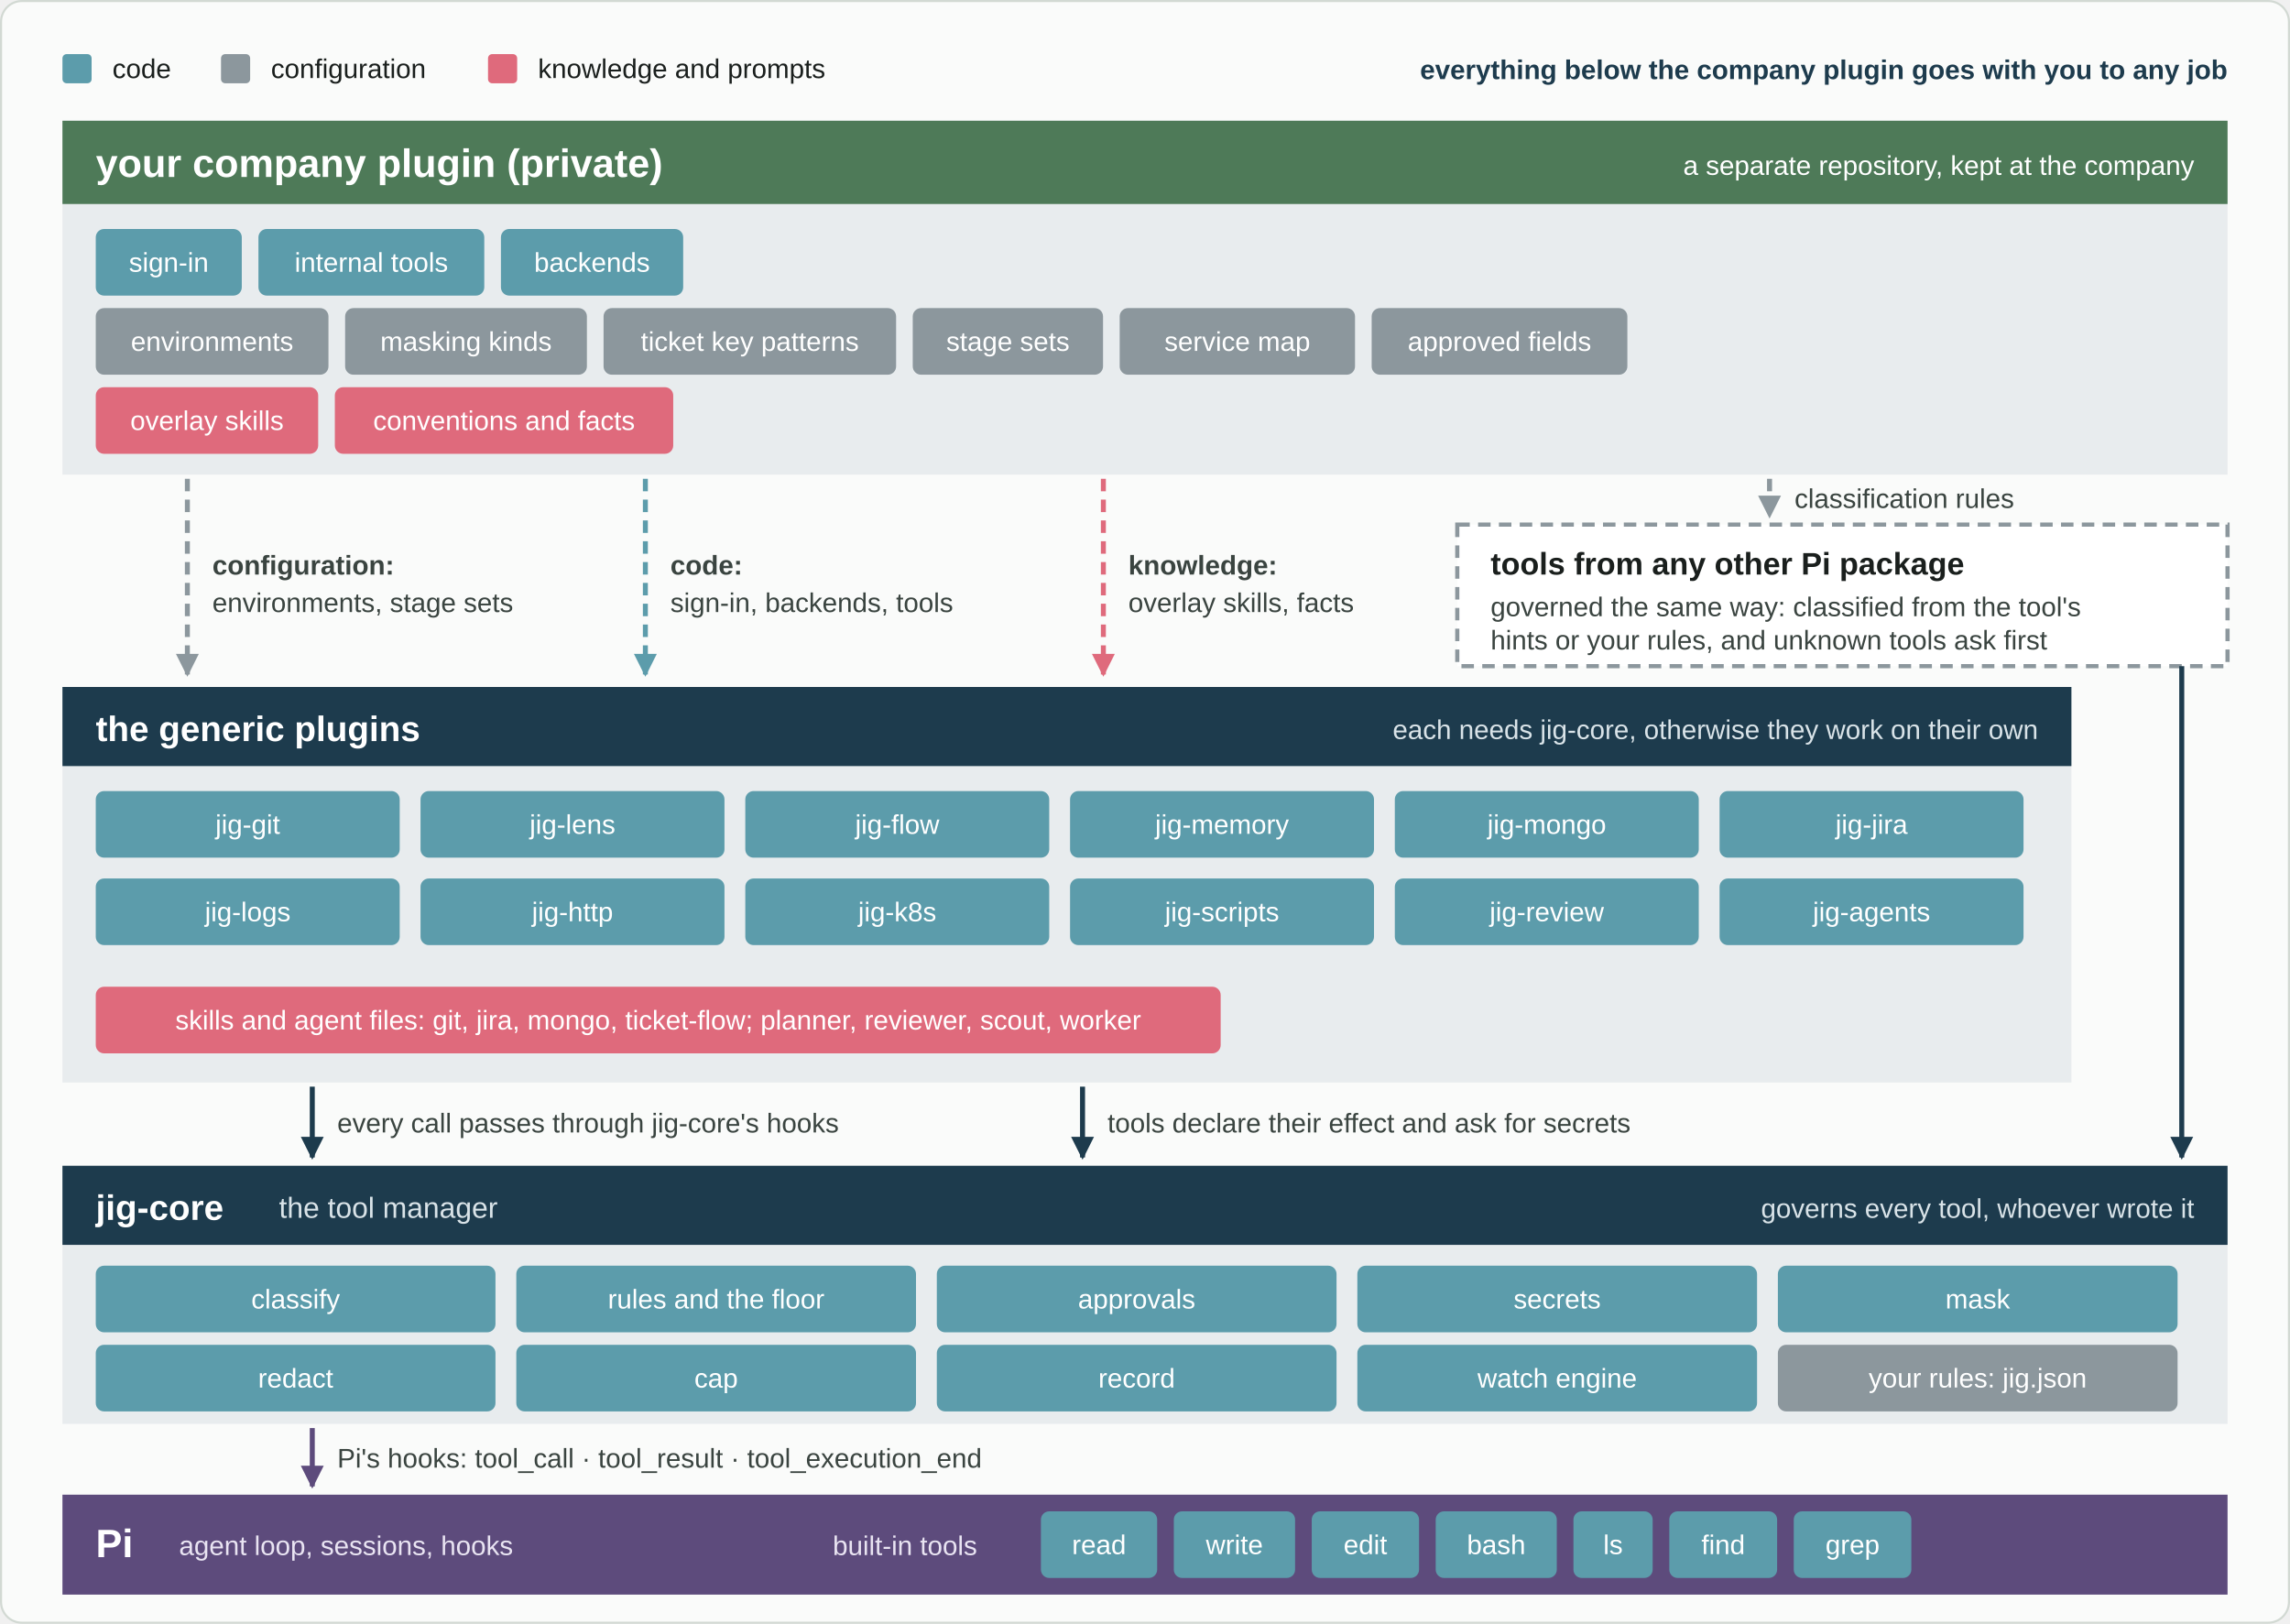
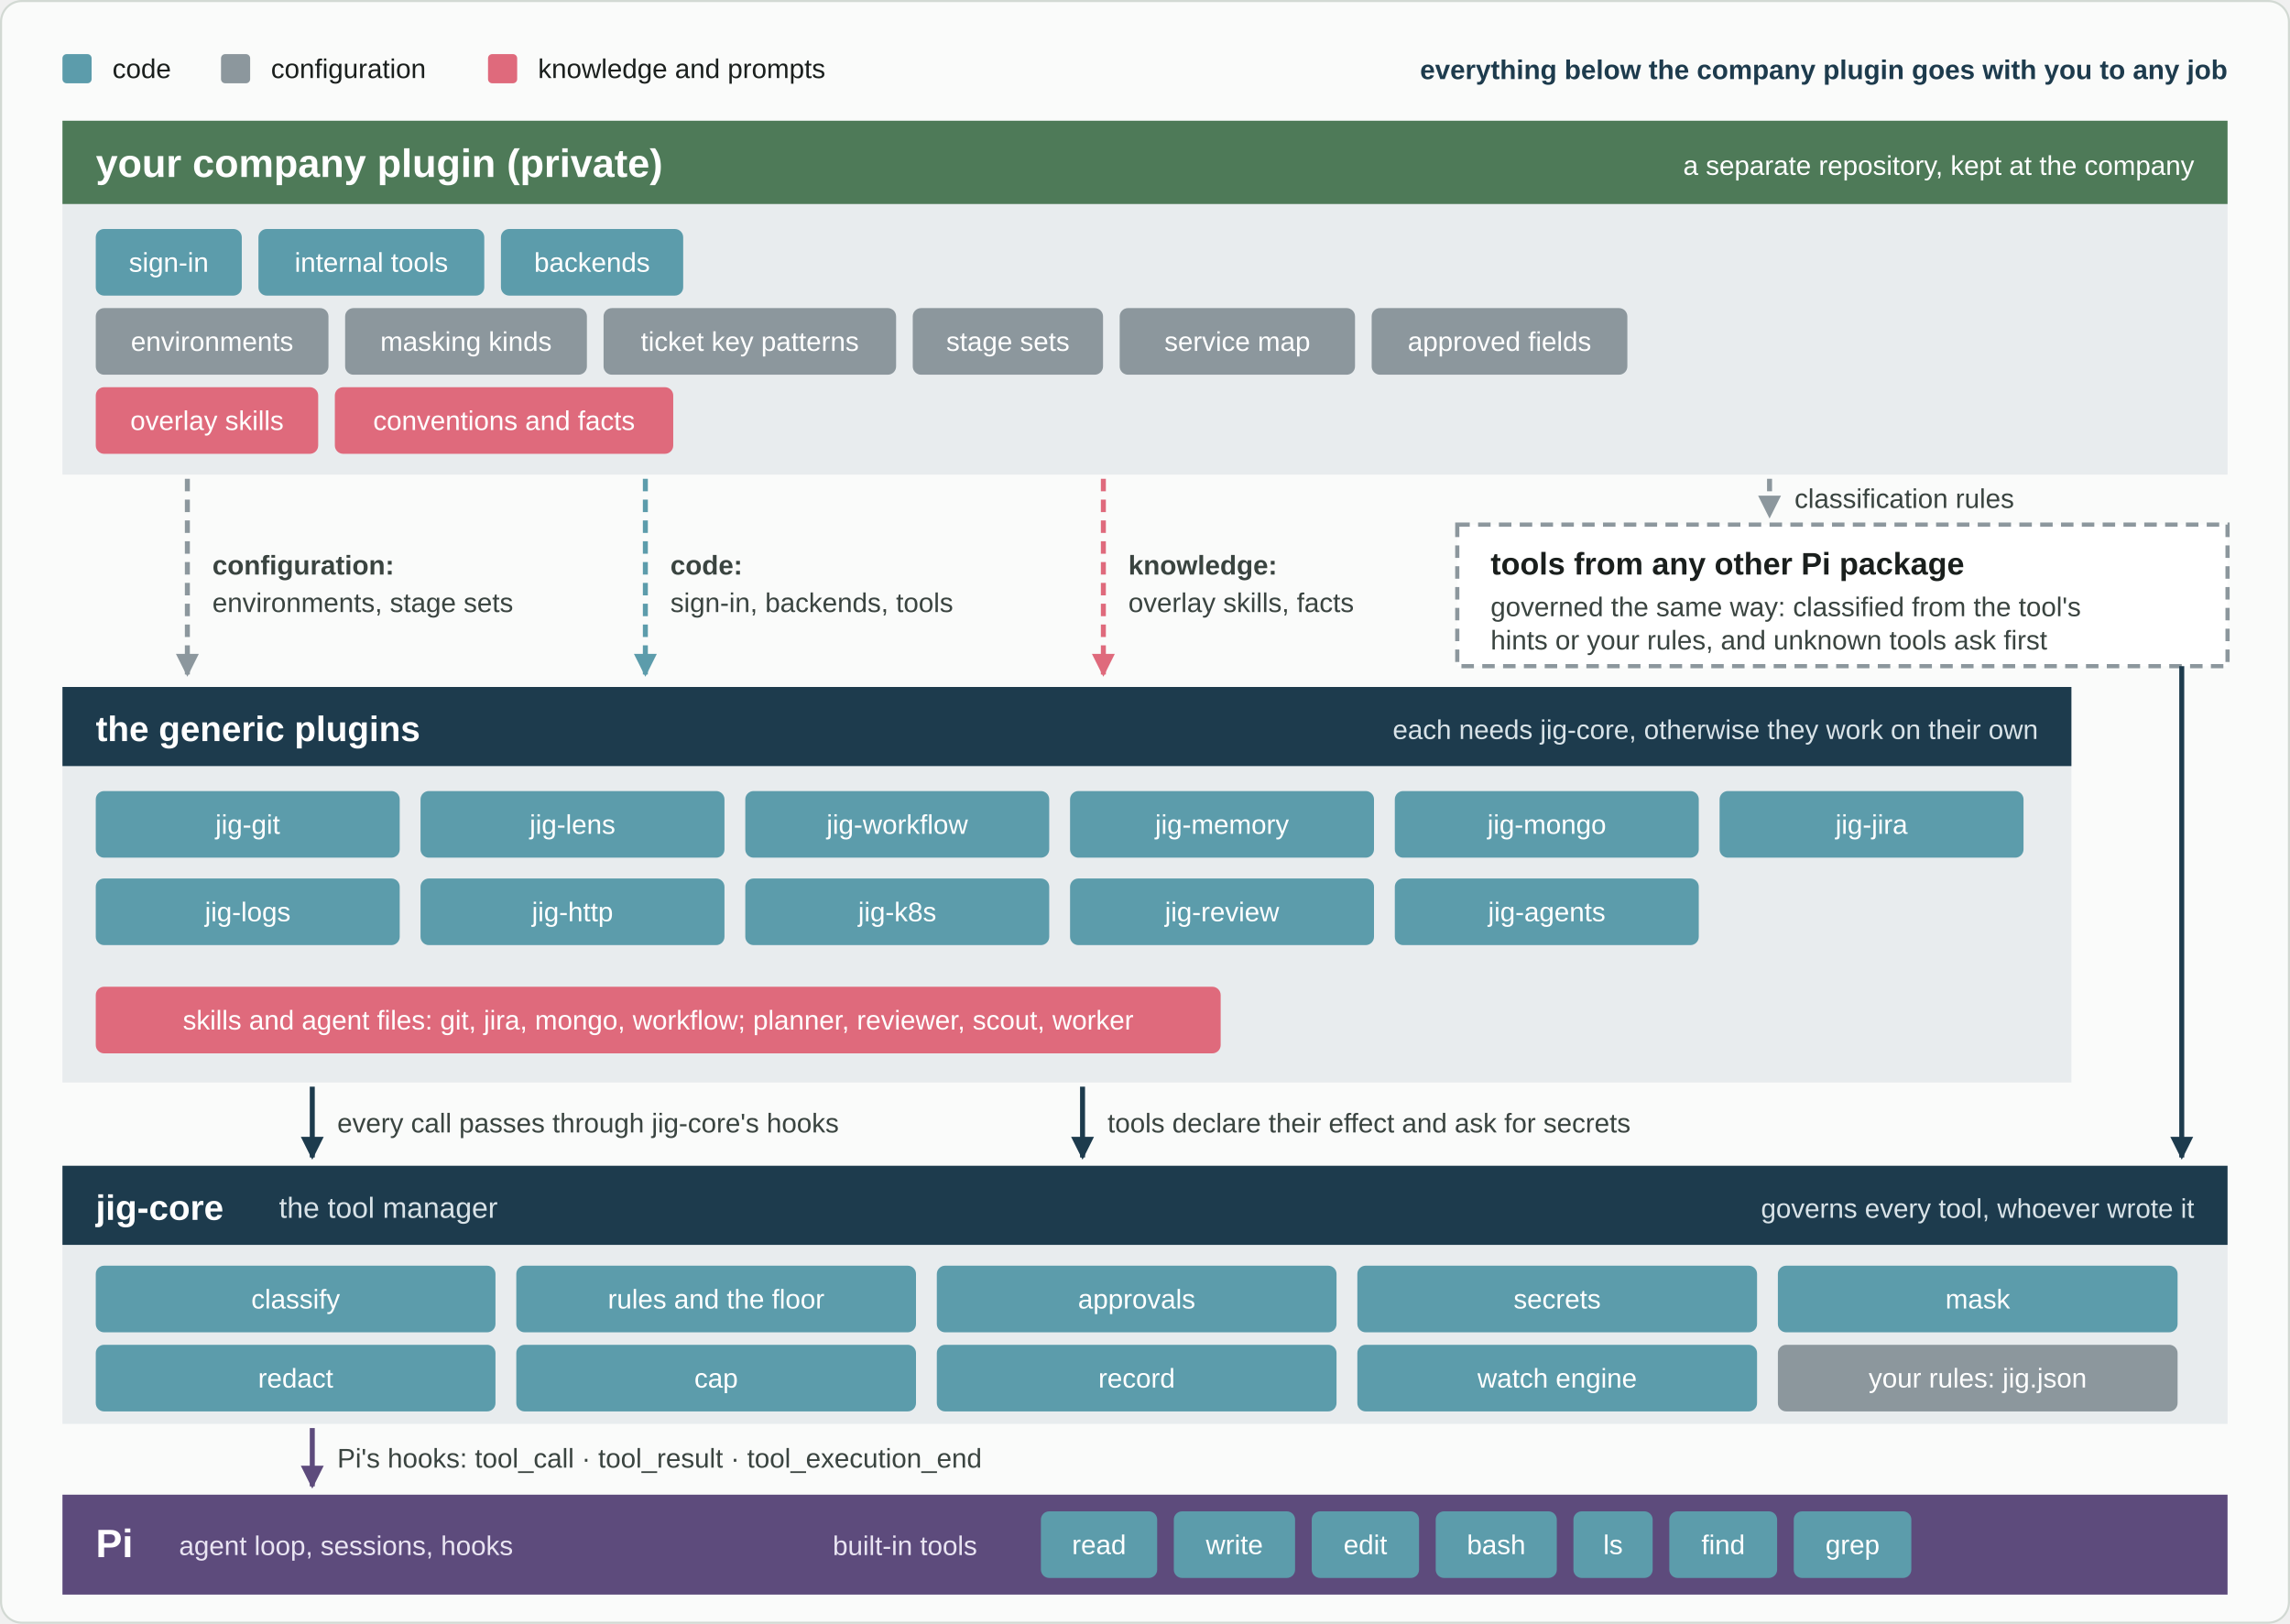
<svg xmlns="http://www.w3.org/2000/svg" width="1100" height="780" viewBox="0 0 1100 780" role="img" aria-label="Layers, bottom to top. Pi with its built-in tools: read, write, edit, bash, ls, find and grep. Above it jig-core, the tool manager: classify, rules and the floor, approvals, secrets, mask, redact, cap, record and the watch engine. Above that the twelve generic plugins, and the tools of any other Pi package, governed the same way. On top, the private company plugin with environments, sign-in, internal tools, backends and knowledge. Everything below the company plugin goes with you to any job." font-family="IBM Plex Sans, Segoe UI, Arial, sans-serif">
  <rect x="0.5" y="0.5" width="1099" height="779" rx="10" fill="#FAFBFA" stroke="#D2D9D3" />
  <defs>
    <marker id="lives-head-8c979d-11" viewBox="0 0 10 10" refX="9" refY="5" markerUnits="userSpaceOnUse" markerWidth="11" markerHeight="11" orient="auto">
      <path d="M0,0 L10,5 L0,10 z" fill="#8C979D" />
    </marker>
    <marker id="lives-head-5c9cab-11" viewBox="0 0 10 10" refX="9" refY="5" markerUnits="userSpaceOnUse" markerWidth="11" markerHeight="11" orient="auto">
      <path d="M0,0 L10,5 L0,10 z" fill="#5C9CAB" />
    </marker>
    <marker id="lives-head-df6a7c-11" viewBox="0 0 10 10" refX="9" refY="5" markerUnits="userSpaceOnUse" markerWidth="11" markerHeight="11" orient="auto">
      <path d="M0,0 L10,5 L0,10 z" fill="#DF6A7C" />
    </marker>
    <marker id="lives-head-1d3b4d-11" viewBox="0 0 10 10" refX="9" refY="5" markerUnits="userSpaceOnUse" markerWidth="11" markerHeight="11" orient="auto">
      <path d="M0,0 L10,5 L0,10 z" fill="#1D3B4D" />
    </marker>
    <marker id="lives-head-5d4b7c-11" viewBox="0 0 10 10" refX="9" refY="5" markerUnits="userSpaceOnUse" markerWidth="11" markerHeight="11" orient="auto">
      <path d="M0,0 L10,5 L0,10 z" fill="#5D4B7C" />
    </marker>
  </defs>
  <rect x="30" y="26" width="14" height="14" rx="2" fill="#5C9CAB" />
  <text x="54" y="37.5" font-size="13" fill="#1A1F1D">code</text>
  <rect x="106.16" y="26" width="14" height="14" rx="2" fill="#8C979D" />
  <text x="130.16" y="37.5" font-size="13" fill="#1A1F1D">configuration</text>
  <rect x="234.42" y="26" width="14" height="14" rx="2" fill="#DF6A7C" />
  <text x="258.42" y="37.5" font-size="13" fill="#1A1F1D">knowledge and prompts</text>
  <text x="1070" y="38" font-size="13" fill="#1D3B4D" font-weight="700" text-anchor="end">everything below the company plugin goes with you to any job</text>
  <rect x="30" y="58" width="1040" height="170" fill="#E8ECEE" />
  <rect x="30" y="58" width="1040" height="40" fill="#4E7A58" />
  <text x="46" y="85" font-size="19" fill="#FFFFFF" font-weight="700">your company plugin (private)</text>
  <text x="1054" y="84" font-size="13" fill="#FFFFFF" text-anchor="end">a separate repository, kept at the company</text>
  <rect x="46" y="110" width="70.14" height="32" rx="4" fill="#5C9CAB" />
  <text x="81.07" y="130.55" font-size="13" fill="#FFFFFF" text-anchor="middle">sign-in</text>
  <rect x="124.14" y="110" width="108.48" height="32" rx="4" fill="#5C9CAB" />
  <text x="178.38" y="130.55" font-size="13" fill="#FFFFFF" text-anchor="middle">internal tools</text>
  <rect x="240.62" y="110" width="87.55" height="32" rx="4" fill="#5C9CAB" />
  <text x="284.39" y="130.55" font-size="13" fill="#FFFFFF" text-anchor="middle">backends</text>
  <rect x="46" y="148" width="111.78" height="32" rx="4" fill="#8C979D" />
  <text x="101.89" y="168.55" font-size="13" fill="#FFFFFF" text-anchor="middle">environments</text>
  <rect x="165.78" y="148" width="116.14" height="32" rx="4" fill="#8C979D" />
  <text x="223.85" y="168.55" font-size="13" fill="#FFFFFF" text-anchor="middle">masking kinds</text>
  <rect x="289.92" y="148" width="140.52" height="32" rx="4" fill="#8C979D" />
  <text x="360.18" y="168.55" font-size="13" fill="#FFFFFF" text-anchor="middle">ticket key patterns</text>
  <rect x="438.44" y="148" width="91.4" height="32" rx="4" fill="#8C979D" />
  <text x="484.14" y="168.55" font-size="13" fill="#FFFFFF" text-anchor="middle">stage sets</text>
  <rect x="537.84" y="148" width="113.04" height="32" rx="4" fill="#8C979D" />
  <text x="594.36" y="168.55" font-size="13" fill="#FFFFFF" text-anchor="middle">service map</text>
  <rect x="658.88" y="148" width="122.82" height="32" rx="4" fill="#8C979D" />
  <text x="720.29" y="168.55" font-size="13" fill="#FFFFFF" text-anchor="middle">approved fields</text>
  <rect x="46" y="186" width="106.84" height="32" rx="4" fill="#DF6A7C" />
  <text x="99.42" y="206.55" font-size="13" fill="#FFFFFF" text-anchor="middle">overlay skills</text>
  <rect x="160.84" y="186" width="162.55" height="32" rx="4" fill="#DF6A7C" />
  <text x="242.12" y="206.55" font-size="13" fill="#FFFFFF" text-anchor="middle">conventions and facts</text>
  <path d="M90 230 V324" fill="none" stroke="#8C979D" stroke-width="2.4" stroke-dasharray="6 4" marker-end="url(#lives-head-8c979d-11)" />
  <text x="102" y="276" font-size="13" fill="#3A4440" font-weight="700">configuration:</text>
  <text x="102" y="294" font-size="13" fill="#3A4440">environments, stage sets</text>
  <path d="M310 230 V324" fill="none" stroke="#5C9CAB" stroke-width="2.4" stroke-dasharray="6 4" marker-end="url(#lives-head-5c9cab-11)" />
  <text x="322" y="276" font-size="13" fill="#3A4440" font-weight="700">code:</text>
  <text x="322" y="294" font-size="13" fill="#3A4440">sign-in, backends, tools</text>
  <path d="M530 230 V324" fill="none" stroke="#DF6A7C" stroke-width="2.4" stroke-dasharray="6 4" marker-end="url(#lives-head-df6a7c-11)" />
  <text x="542" y="276" font-size="13" fill="#3A4440" font-weight="700">knowledge:</text>
  <text x="542" y="294" font-size="13" fill="#3A4440">overlay skills, facts</text>
  <path d="M850 230 V248" fill="none" stroke="#8C979D" stroke-width="2.4" stroke-dasharray="6 4" marker-end="url(#lives-head-8c979d-11)" />
  <text x="862" y="244" font-size="13" fill="#3A4440">classification rules</text>
  <rect x="700" y="252" width="370" height="68" fill="#FFFFFF" stroke="#8C979D" stroke-width="2" stroke-dasharray="6 4" />
  <text x="716" y="276" font-size="15" fill="#1A1F1D" font-weight="700">tools from any other Pi package</text>
  <text x="716" y="296" font-size="13" fill="#3A4440">governed the same way: classified from the tool's</text>
  <text x="716" y="312" font-size="13" fill="#3A4440">hints or your rules, and unknown tools ask first</text>
  <rect x="30" y="330" width="965" height="190" fill="#E8ECEE" />
  <rect x="30" y="330" width="965" height="38" fill="#1D3B4D" />
  <text x="46" y="356" font-size="17" fill="#FFFFFF" font-weight="700">the generic plugins</text>
  <text x="979" y="355" font-size="13" fill="#D9E3E8" text-anchor="end">each needs jig-core, otherwise they work on their own</text>
  <rect x="46" y="380" width="146" height="32" rx="4" fill="#5C9CAB" />
  <text x="119" y="400.55" font-size="13" fill="#FFFFFF" text-anchor="middle">jig-git</text>
  <rect x="202" y="380" width="146" height="32" rx="4" fill="#5C9CAB" />
  <text x="275" y="400.55" font-size="13" fill="#FFFFFF" text-anchor="middle">jig-lens</text>
  <rect x="358" y="380" width="146" height="32" rx="4" fill="#5C9CAB" />
-   <text x="431" y="400.55" font-size="13" fill="#FFFFFF" text-anchor="middle">jig-flow</text>
+   <text x="431" y="400.55" font-size="13" fill="#FFFFFF" text-anchor="middle">jig-workflow</text>
  <rect x="514" y="380" width="146" height="32" rx="4" fill="#5C9CAB" />
  <text x="587" y="400.55" font-size="13" fill="#FFFFFF" text-anchor="middle">jig-memory</text>
  <rect x="670" y="380" width="146" height="32" rx="4" fill="#5C9CAB" />
  <text x="743" y="400.55" font-size="13" fill="#FFFFFF" text-anchor="middle">jig-mongo</text>
  <rect x="826" y="380" width="146" height="32" rx="4" fill="#5C9CAB" />
  <text x="899" y="400.55" font-size="13" fill="#FFFFFF" text-anchor="middle">jig-jira</text>
  <rect x="46" y="422" width="146" height="32" rx="4" fill="#5C9CAB" />
  <text x="119" y="442.55" font-size="13" fill="#FFFFFF" text-anchor="middle">jig-logs</text>
  <rect x="202" y="422" width="146" height="32" rx="4" fill="#5C9CAB" />
  <text x="275" y="442.55" font-size="13" fill="#FFFFFF" text-anchor="middle">jig-http</text>
  <rect x="358" y="422" width="146" height="32" rx="4" fill="#5C9CAB" />
  <text x="431" y="442.55" font-size="13" fill="#FFFFFF" text-anchor="middle">jig-k8s</text>
  <rect x="514" y="422" width="146" height="32" rx="4" fill="#5C9CAB" />
-   <text x="587" y="442.55" font-size="13" fill="#FFFFFF" text-anchor="middle">jig-scripts</text>
+   <text x="587" y="442.55" font-size="13" fill="#FFFFFF" text-anchor="middle">jig-review</text>
  <rect x="670" y="422" width="146" height="32" rx="4" fill="#5C9CAB" />
-   <text x="743" y="442.55" font-size="13" fill="#FFFFFF" text-anchor="middle">jig-review</text>
-   <rect x="826" y="422" width="146" height="32" rx="4" fill="#5C9CAB" />
-   <text x="899" y="442.55" font-size="13" fill="#FFFFFF" text-anchor="middle">jig-agents</text>
+   <text x="743" y="442.55" font-size="13" fill="#FFFFFF" text-anchor="middle">jig-agents</text>
  <rect x="46" y="474" width="540.35" height="32" rx="4" fill="#DF6A7C" />
-   <text x="316.17" y="494.55" font-size="13" fill="#FFFFFF" text-anchor="middle">skills and agent files: git, jira, mongo, ticket-flow; planner, reviewer, scout, worker</text>
+   <text x="316.17" y="494.55" font-size="13" fill="#FFFFFF" text-anchor="middle">skills and agent files: git, jira, mongo, workflow; planner, reviewer, scout, worker</text>
  <path d="M150 522 V556" fill="none" stroke="#1D3B4D" stroke-width="2.4" marker-end="url(#lives-head-1d3b4d-11)" />
  <path d="M520 522 V556" fill="none" stroke="#1D3B4D" stroke-width="2.4" marker-end="url(#lives-head-1d3b4d-11)" />
  <path d="M1048 320 V556" fill="none" stroke="#1D3B4D" stroke-width="2.4" marker-end="url(#lives-head-1d3b4d-11)" />
  <text x="162" y="544" font-size="13" fill="#3A4440">every call passes through jig-core's hooks</text>
  <text x="532" y="544" font-size="13" fill="#3A4440">tools declare their effect and ask for secrets</text>
  <rect x="30" y="560" width="1040" height="124" fill="#E8ECEE" />
  <rect x="30" y="560" width="1040" height="38" fill="#1D3B4D" />
  <text x="46" y="586" font-size="17" fill="#FFFFFF" font-weight="700">jig-core</text>
  <text x="134" y="585" font-size="14" fill="#D9E3E8">the tool manager</text>
  <text x="1054" y="585" font-size="13" fill="#D9E3E8" text-anchor="end">governs every tool, whoever wrote it</text>
  <rect x="46" y="608" width="192" height="32" rx="4" fill="#5C9CAB" />
  <text x="142" y="628.55" font-size="13" fill="#FFFFFF" text-anchor="middle">classify</text>
  <rect x="248" y="608" width="192" height="32" rx="4" fill="#5C9CAB" />
  <text x="344" y="628.55" font-size="13" fill="#FFFFFF" text-anchor="middle">rules and the floor</text>
  <rect x="450" y="608" width="192" height="32" rx="4" fill="#5C9CAB" />
  <text x="546" y="628.55" font-size="13" fill="#FFFFFF" text-anchor="middle">approvals</text>
  <rect x="652" y="608" width="192" height="32" rx="4" fill="#5C9CAB" />
  <text x="748" y="628.55" font-size="13" fill="#FFFFFF" text-anchor="middle">secrets</text>
  <rect x="854" y="608" width="192" height="32" rx="4" fill="#5C9CAB" />
  <text x="950" y="628.55" font-size="13" fill="#FFFFFF" text-anchor="middle">mask</text>
  <rect x="46" y="646" width="192" height="32" rx="4" fill="#5C9CAB" />
  <text x="142" y="666.55" font-size="13" fill="#FFFFFF" text-anchor="middle">redact</text>
  <rect x="248" y="646" width="192" height="32" rx="4" fill="#5C9CAB" />
  <text x="344" y="666.55" font-size="13" fill="#FFFFFF" text-anchor="middle">cap</text>
  <rect x="450" y="646" width="192" height="32" rx="4" fill="#5C9CAB" />
  <text x="546" y="666.55" font-size="13" fill="#FFFFFF" text-anchor="middle">record</text>
  <rect x="652" y="646" width="192" height="32" rx="4" fill="#5C9CAB" />
  <text x="748" y="666.55" font-size="13" fill="#FFFFFF" text-anchor="middle">watch engine</text>
  <rect x="854" y="646" width="192" height="32" rx="4" fill="#8C979D" />
  <text x="950" y="666.5" font-size="13" fill="#FFFFFF" text-anchor="middle">your rules: jig.json</text>
  <path d="M150 686 V714" fill="none" stroke="#5D4B7C" stroke-width="2.4" marker-end="url(#lives-head-5d4b7c-11)" />
  <text x="162" y="705" font-size="13" fill="#3A4440">Pi's hooks:  tool_call · tool_result · tool_execution_end</text>
  <rect x="30" y="718" width="1040" height="48" fill="#5D4B7C" />
  <text x="46" y="748" font-size="19" fill="#FFFFFF" font-weight="700">Pi</text>
  <text x="86" y="747" font-size="13" fill="#E9E4F2">agent loop, sessions, hooks</text>
  <text x="400" y="747" font-size="13" fill="#E9E4F2">built-in tools</text>
  <rect x="500" y="726" width="55.84" height="32" rx="4" fill="#5C9CAB" />
  <text x="527.92" y="746.55" font-size="13" fill="#FFFFFF" text-anchor="middle">read</text>
  <rect x="563.84" y="726" width="58.25" height="32" rx="4" fill="#5C9CAB" />
  <text x="592.96" y="746.55" font-size="13" fill="#FFFFFF" text-anchor="middle">write</text>
  <rect x="630.09" y="726" width="51.55" height="32" rx="4" fill="#5C9CAB" />
  <text x="655.86" y="746.55" font-size="13" fill="#FFFFFF" text-anchor="middle">edit</text>
  <rect x="689.64" y="726" width="58.16" height="32" rx="4" fill="#5C9CAB" />
  <text x="718.72" y="746.55" font-size="13" fill="#FFFFFF" text-anchor="middle">bash</text>
  <rect x="755.8" y="726" width="38.05" height="32" rx="4" fill="#5C9CAB" />
  <text x="774.82" y="746.55" font-size="13" fill="#FFFFFF" text-anchor="middle">ls</text>
  <rect x="801.85" y="726" width="51.79" height="32" rx="4" fill="#5C9CAB" />
  <text x="827.74" y="746.55" font-size="13" fill="#FFFFFF" text-anchor="middle">find</text>
  <rect x="861.63" y="726" width="56.48" height="32" rx="4" fill="#5C9CAB" />
  <text x="889.87" y="746.55" font-size="13" fill="#FFFFFF" text-anchor="middle">grep</text>
</svg>
